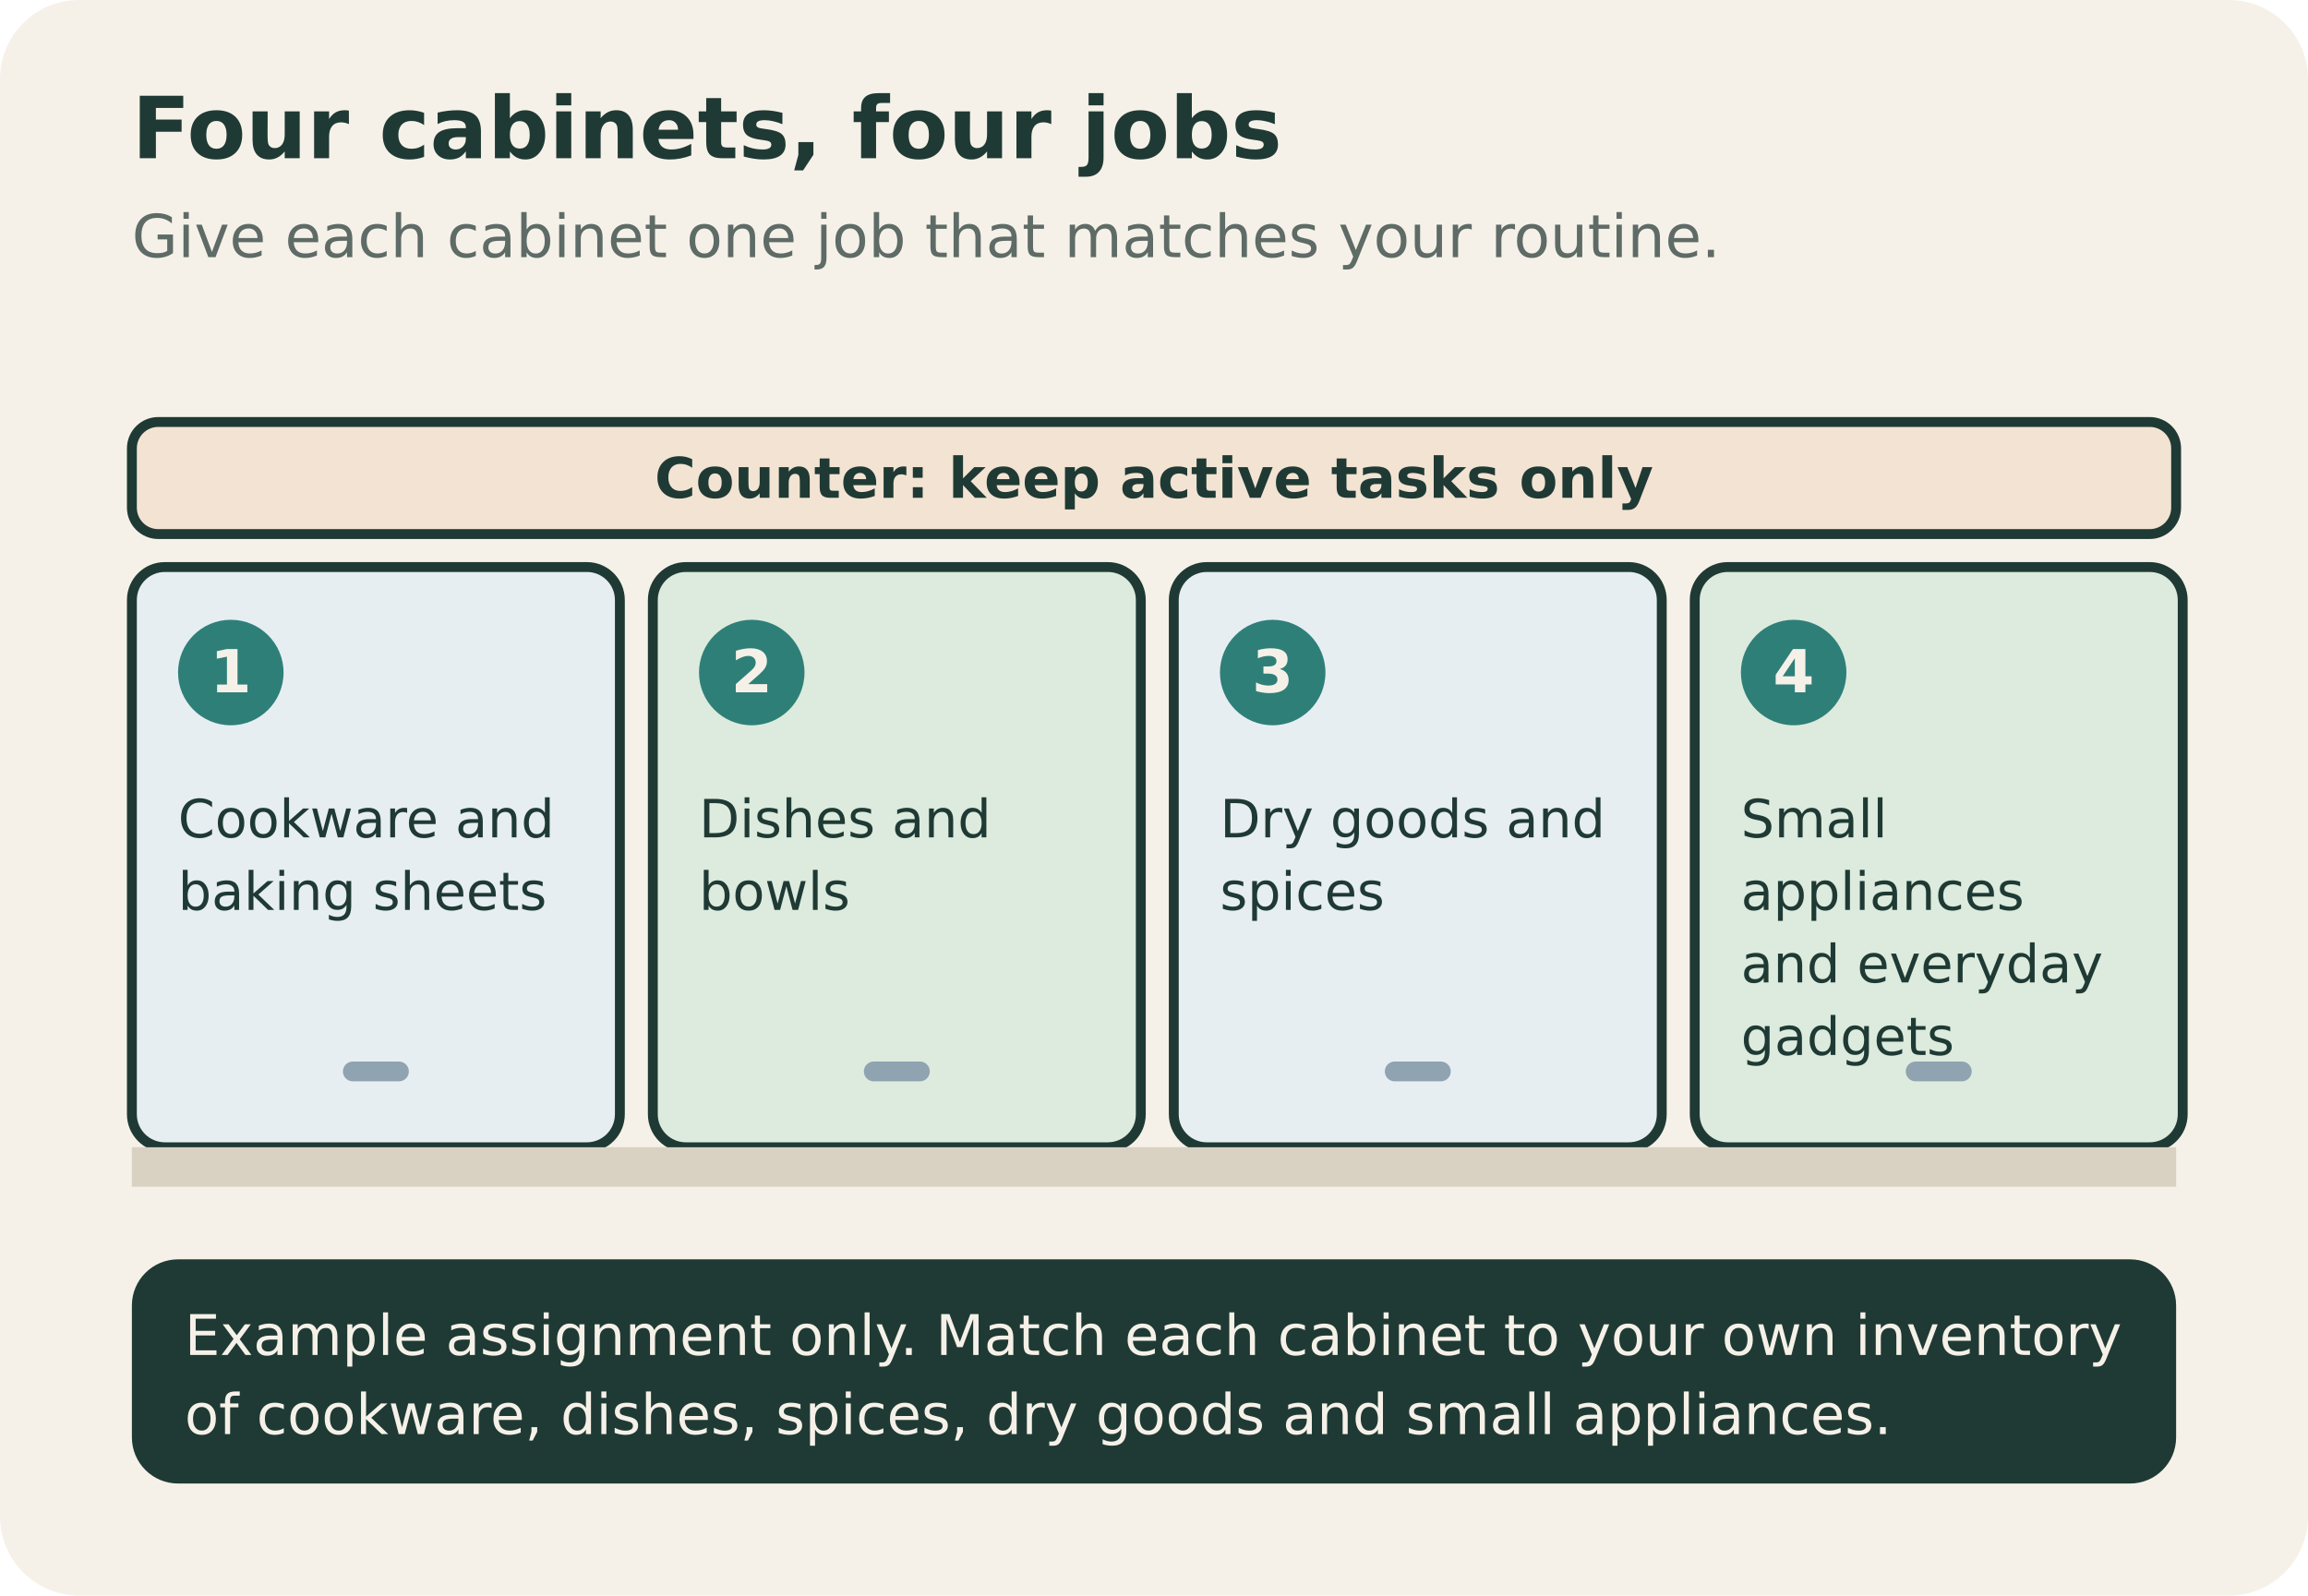
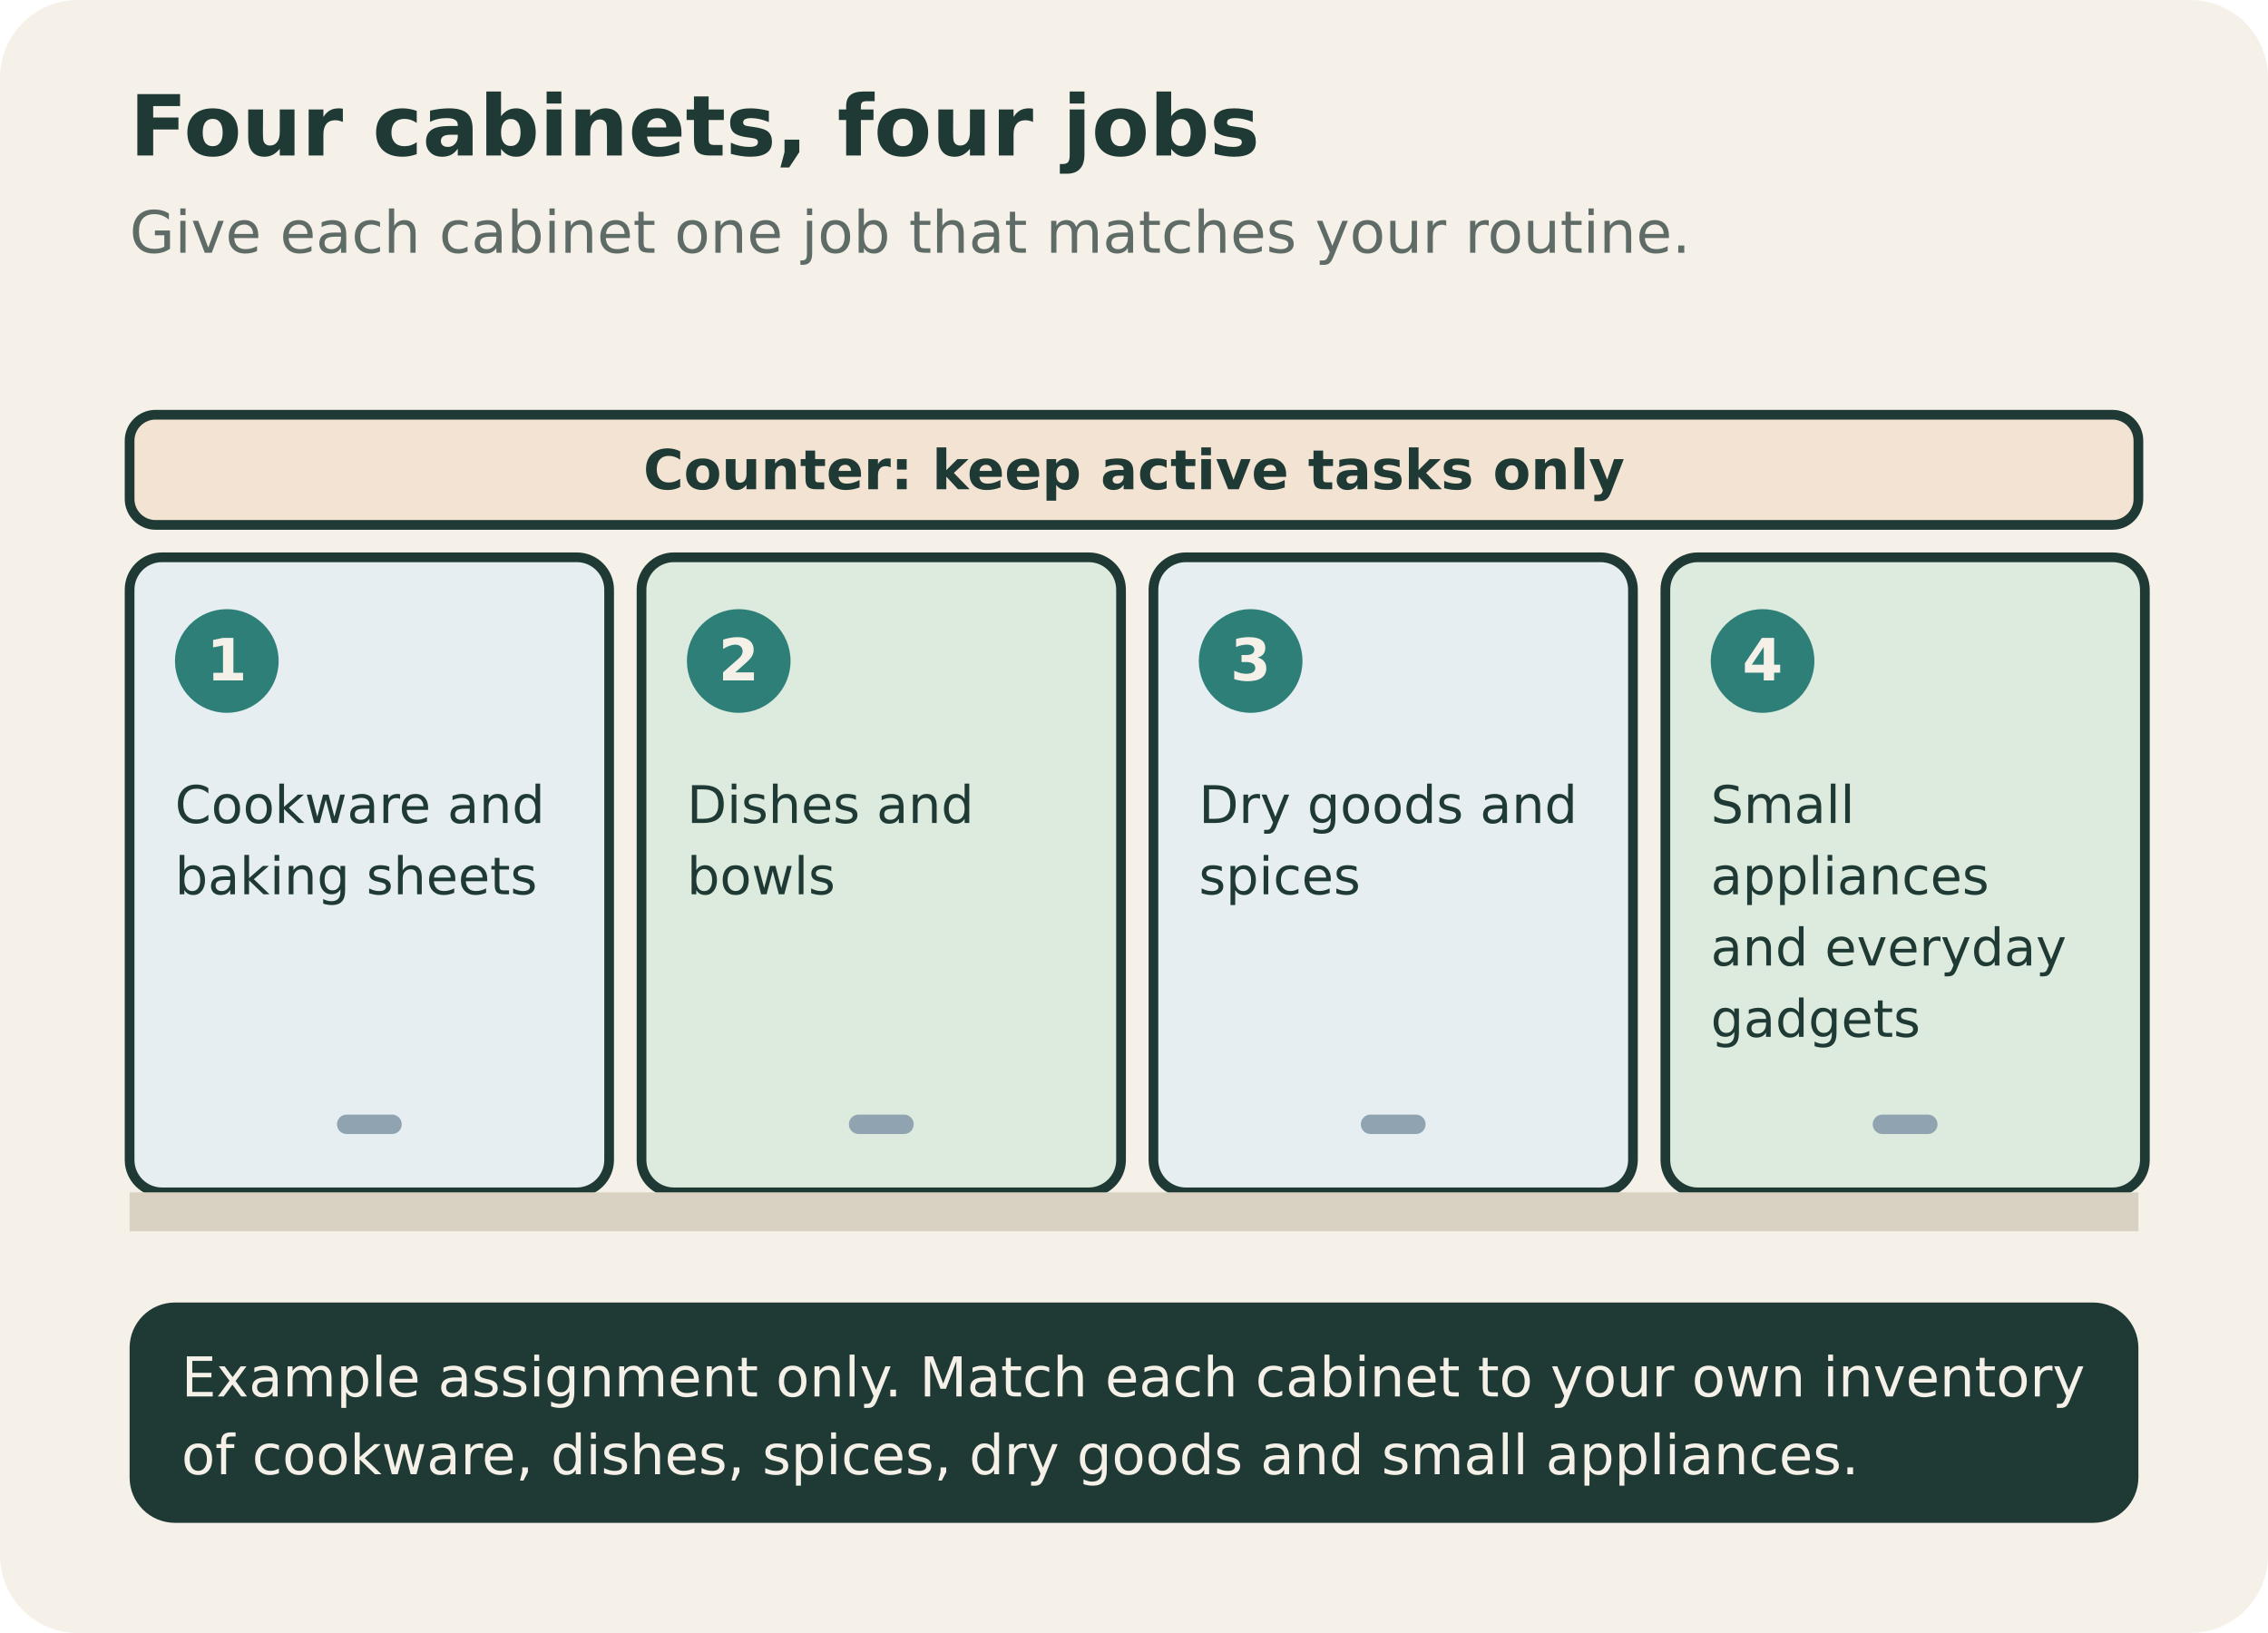
- <svg xmlns="http://www.w3.org/2000/svg" width="700" height="484" viewBox="0 0 700 484" role="img" aria-labelledby="t d">
+ <svg xmlns="http://www.w3.org/2000/svg" width="700" height="504" viewBox="0 0 700 504" role="img" aria-labelledby="t d">
  <defs>
    <marker id="ar" viewBox="0 0 10 10" refX="5" refY="5" markerWidth="7" markerHeight="7" orient="auto-start-reverse">
      <path d="M0 0L10 5L0 10z" fill="#C4622D" />
    </marker>
  </defs>
-   <rect width="700" height="484" rx="24" fill="#F6F1E8" />
+   <rect width="700" height="504" rx="24" fill="#F6F1E8" />
  <text x="40" y="48" font-family="DejaVu Sans, Helvetica, Arial, sans-serif" font-size="26" font-weight="700" fill="#1F3A34" text-anchor="start">Four cabinets, four jobs</text>
  <text x="40" y="78" font-family="DejaVu Sans, Helvetica, Arial, sans-serif" font-size="18" font-weight="400" fill="#5E6B66" text-anchor="start">Give each cabinet one job that matches your routine.</text>
  <rect x="40" y="128" width="620" height="34" rx="8" fill="#F3E3D3" stroke="#1F3A34" stroke-width="3" />
  <text x="350" y="151" font-family="DejaVu Sans, Helvetica, Arial, sans-serif" font-size="17" font-weight="700" fill="#1F3A34" text-anchor="middle">Counter: keep active tasks only</text>
-   <rect x="40" y="172" width="148" height="176" rx="10" fill="#E6EEF2" stroke="#1F3A34" stroke-width="3" />
+   <rect x="40" y="172" width="148" height="196" rx="10" fill="#E6EEF2" stroke="#1F3A34" stroke-width="3" />
  <circle cx="70" cy="204" r="16" fill="#2F7F79" />
  <text x="70" y="210" font-family="DejaVu Sans, Helvetica, Arial, sans-serif" font-size="18" font-weight="700" fill="#F6F1E8" text-anchor="middle">1</text>
  <text x="54" y="254" font-family="DejaVu Sans, Helvetica, Arial, sans-serif" font-size="16" font-weight="400" fill="#1F3A34" text-anchor="start">Cookware and</text>
  <text x="54" y="276" font-family="DejaVu Sans, Helvetica, Arial, sans-serif" font-size="16" font-weight="400" fill="#1F3A34" text-anchor="start">baking sheets</text>
-   <rect x="104" y="322" width="20" height="6" rx="3" fill="#8FA3B0" />
-   <rect x="198" y="172" width="148" height="176" rx="10" fill="#DCEBDD" stroke="#1F3A34" stroke-width="3" />
+   <rect x="104" y="344" width="20" height="6" rx="3" fill="#8FA3B0" />
+   <rect x="198" y="172" width="148" height="196" rx="10" fill="#DCEBDD" stroke="#1F3A34" stroke-width="3" />
  <circle cx="228" cy="204" r="16" fill="#2F7F79" />
  <text x="228" y="210" font-family="DejaVu Sans, Helvetica, Arial, sans-serif" font-size="18" font-weight="700" fill="#F6F1E8" text-anchor="middle">2</text>
  <text x="212" y="254" font-family="DejaVu Sans, Helvetica, Arial, sans-serif" font-size="16" font-weight="400" fill="#1F3A34" text-anchor="start">Dishes and</text>
  <text x="212" y="276" font-family="DejaVu Sans, Helvetica, Arial, sans-serif" font-size="16" font-weight="400" fill="#1F3A34" text-anchor="start">bowls</text>
-   <rect x="262" y="322" width="20" height="6" rx="3" fill="#8FA3B0" />
-   <rect x="356" y="172" width="148" height="176" rx="10" fill="#E6EEF2" stroke="#1F3A34" stroke-width="3" />
+   <rect x="262" y="344" width="20" height="6" rx="3" fill="#8FA3B0" />
+   <rect x="356" y="172" width="148" height="196" rx="10" fill="#E6EEF2" stroke="#1F3A34" stroke-width="3" />
  <circle cx="386" cy="204" r="16" fill="#2F7F79" />
  <text x="386" y="210" font-family="DejaVu Sans, Helvetica, Arial, sans-serif" font-size="18" font-weight="700" fill="#F6F1E8" text-anchor="middle">3</text>
  <text x="370" y="254" font-family="DejaVu Sans, Helvetica, Arial, sans-serif" font-size="16" font-weight="400" fill="#1F3A34" text-anchor="start">Dry goods and</text>
  <text x="370" y="276" font-family="DejaVu Sans, Helvetica, Arial, sans-serif" font-size="16" font-weight="400" fill="#1F3A34" text-anchor="start">spices</text>
-   <rect x="420" y="322" width="20" height="6" rx="3" fill="#8FA3B0" />
-   <rect x="514" y="172" width="148" height="176" rx="10" fill="#DCEBDD" stroke="#1F3A34" stroke-width="3" />
+   <rect x="420" y="344" width="20" height="6" rx="3" fill="#8FA3B0" />
+   <rect x="514" y="172" width="148" height="196" rx="10" fill="#DCEBDD" stroke="#1F3A34" stroke-width="3" />
  <circle cx="544" cy="204" r="16" fill="#2F7F79" />
  <text x="544" y="210" font-family="DejaVu Sans, Helvetica, Arial, sans-serif" font-size="18" font-weight="700" fill="#F6F1E8" text-anchor="middle">4</text>
  <text x="528" y="254" font-family="DejaVu Sans, Helvetica, Arial, sans-serif" font-size="16" font-weight="400" fill="#1F3A34" text-anchor="start">Small</text>
  <text x="528" y="276" font-family="DejaVu Sans, Helvetica, Arial, sans-serif" font-size="16" font-weight="400" fill="#1F3A34" text-anchor="start">appliances</text>
  <text x="528" y="298" font-family="DejaVu Sans, Helvetica, Arial, sans-serif" font-size="16" font-weight="400" fill="#1F3A34" text-anchor="start">and everyday</text>
  <text x="528" y="320" font-family="DejaVu Sans, Helvetica, Arial, sans-serif" font-size="16" font-weight="400" fill="#1F3A34" text-anchor="start">gadgets</text>
-   <rect x="578" y="322" width="20" height="6" rx="3" fill="#8FA3B0" />
-   <rect x="40" y="348" width="620" height="12" rx="0" fill="#D9D2C3" />
-   <rect x="40" y="382" width="620" height="68" rx="14" fill="#1F3A34" />
-   <text x="56" y="411" font-family="DejaVu Sans, Helvetica, Arial, sans-serif" font-size="17" font-weight="400" fill="#F6F1E8" text-anchor="start">Example assignment only. Match each cabinet to your own inventory</text>
-   <text x="56" y="435" font-family="DejaVu Sans, Helvetica, Arial, sans-serif" font-size="17" font-weight="400" fill="#F6F1E8" text-anchor="start">of cookware, dishes, spices, dry goods and small appliances.</text>
+   <rect x="578" y="344" width="20" height="6" rx="3" fill="#8FA3B0" />
+   <rect x="40" y="368" width="620" height="12" rx="0" fill="#D9D2C3" />
+   <rect x="40" y="402" width="620" height="68" rx="14" fill="#1F3A34" />
+   <text x="56" y="431" font-family="DejaVu Sans, Helvetica, Arial, sans-serif" font-size="17" font-weight="400" fill="#F6F1E8" text-anchor="start">Example assignment only. Match each cabinet to your own inventory</text>
+   <text x="56" y="455" font-family="DejaVu Sans, Helvetica, Arial, sans-serif" font-size="17" font-weight="400" fill="#F6F1E8" text-anchor="start">of cookware, dishes, spices, dry goods and small appliances.</text>
</svg>
